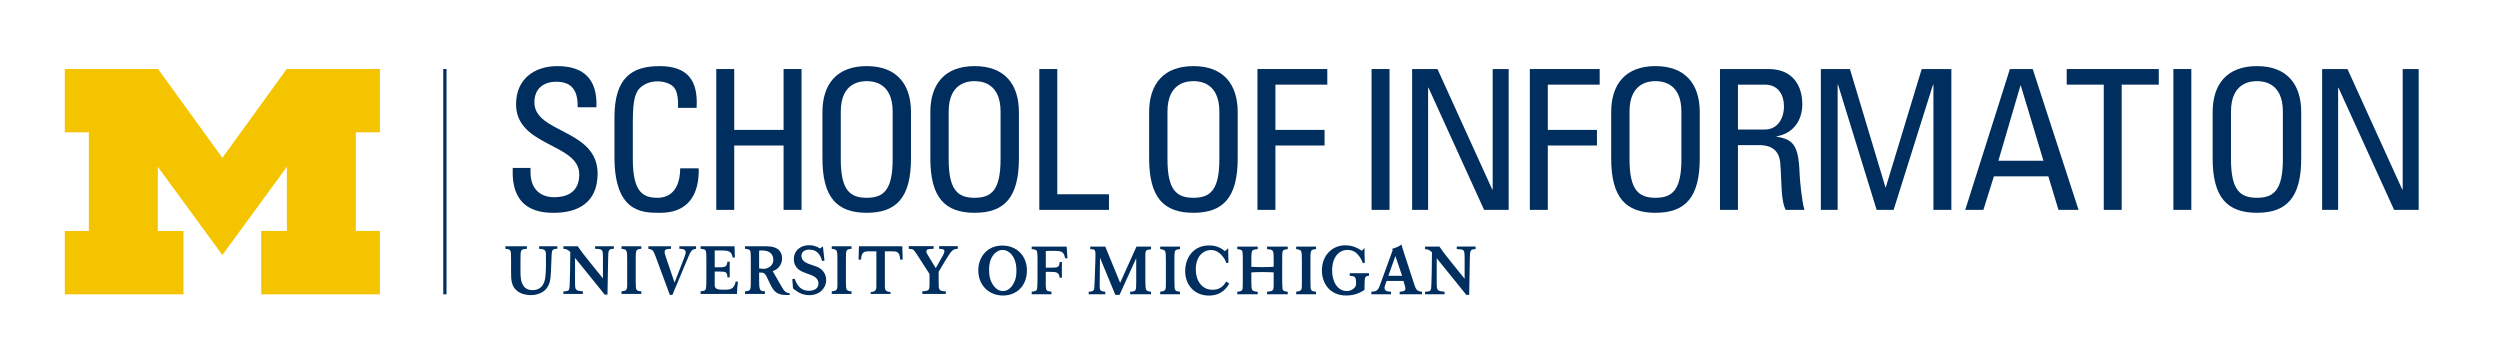
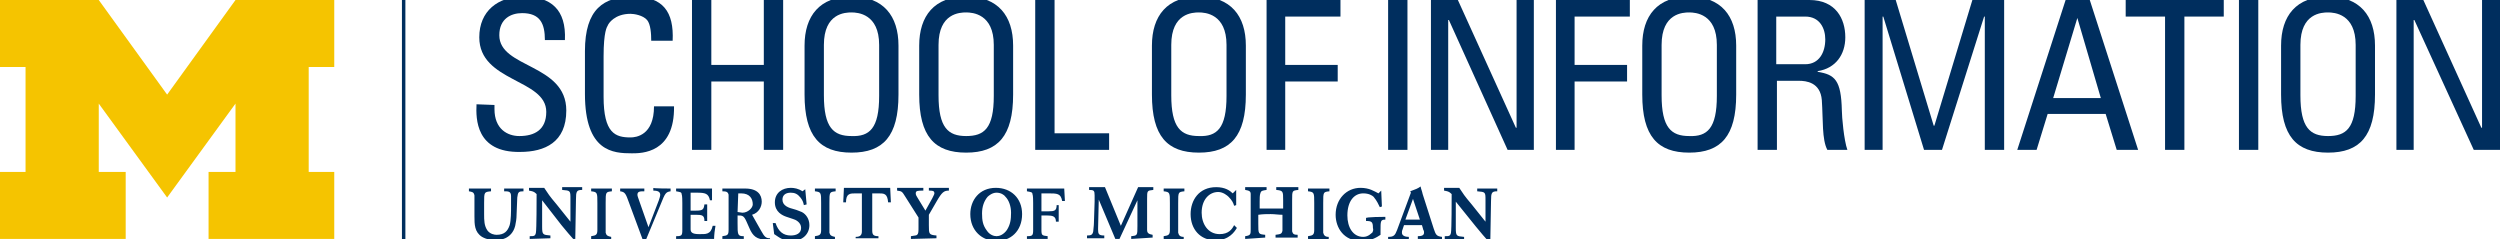
- <svg xmlns="http://www.w3.org/2000/svg" version="1.1" id="Layer_1" x="0px" y="0px" viewBox="0 0 384.483 54.311" enable-background="new 0 0 384.483 54.311" xml:space="preserve">
+ <svg xmlns="http://www.w3.org/2000/svg" version="1.1" id="Layer_1" x="0px" y="0px" viewBox="0 0 362 34.6" style="enable-background:new 0 0 362 34.6;" xml:space="preserve">
+   <style type="text/css">
+ 	.st0{fill:#002E5E;}
+ 	.st1{fill:#F5C400;}
+ </style>
  <g>
-     <path fill="#002E5E" d="M81.587,25.828v0.63c0,2.94,1.86,3.871,3.63,3.871c2.19,0,3.87-0.931,3.87-3.511   c0-4.8-9.72-4.26-9.72-10.77c0-3.84,2.73-5.879,6.36-5.879c3.96,0,6.18,1.92,6,6.33h-2.88c0.03-2.37-0.72-3.93-3.33-3.93   c-1.65,0-3.33,0.84-3.33,3.18c0,4.77,9.72,4.08,9.72,10.95c0,4.56-3.15,6.03-6.72,6.03c-6.39,0.06-6.39-4.83-6.33-6.9H81.587z" />
-     <path fill="#002E5E" d="M104.282,16.588c0.03-1.23-0.06-2.46-0.63-3.15c-0.57-0.69-1.86-0.93-2.43-0.93   c-2.28,0-3.18,1.38-3.27,1.68c-0.09,0.24-0.63,0.78-0.63,4.5v5.79c0,5.31,1.74,5.94,3.87,5.94c0.84,0,3.39-0.301,3.419-4.53h2.85   c0.12,6.84-4.71,6.84-6.12,6.84c-2.7,0-6.84-0.181-6.84-8.58v-6.12c0-6.12,2.7-7.859,6.959-7.859c4.29,0,5.94,2.22,5.67,6.419   H104.282z" />
-     <path fill="#002E5E" d="M110.16,32.277V10.618h2.76v9.36h7.59v-9.36h2.76v21.659h-2.76v-9.899h-7.59v9.899H110.16z" />
-     <path fill="#002E5E" d="M126.485,24.357v-7.109c0-4.32,2.22-7.08,6.81-7.08s6.81,2.76,6.81,7.08v7.109c0,6-2.22,8.37-6.81,8.37   S126.485,30.357,126.485,24.357z M137.285,24.478v-7.319c0-4.53-3.12-4.68-3.99-4.68c-0.87,0-3.99,0.15-3.99,4.68v7.319   c0,4.739,1.38,5.94,3.99,5.94C135.905,30.418,137.285,29.217,137.285,24.478z" />
-     <path fill="#002E5E" d="M143.081,24.357v-7.109c0-4.32,2.22-7.08,6.81-7.08c4.59,0,6.81,2.76,6.81,7.08v7.109   c0,6-2.22,8.37-6.81,8.37C145.301,32.728,143.081,30.357,143.081,24.357z M153.88,24.478v-7.319c0-4.53-3.12-4.68-3.99-4.68   c-0.87,0-3.99,0.15-3.99,4.68v7.319c0,4.739,1.38,5.94,3.99,5.94S153.88,29.217,153.88,24.478z" />
-     <path fill="#002E5E" d="M159.841,32.277V10.618h2.76v19.259h7.95v2.4H159.841z" />
-     <path fill="#002E5E" d="M176.73,24.357v-7.109c0-4.32,2.22-7.08,6.81-7.08s6.81,2.76,6.81,7.08v7.109c0,6-2.22,8.37-6.81,8.37   S176.73,30.357,176.73,24.357z M187.53,24.478v-7.319c0-4.53-3.12-4.68-3.99-4.68c-0.87,0-3.99,0.15-3.99,4.68v7.319   c0,4.739,1.38,5.94,3.99,5.94C186.15,30.418,187.53,29.217,187.53,24.478z" />
-     <path fill="#002E5E" d="M193.389,32.277V10.618h10.74v2.4h-7.979v6.96h7.56v2.4h-7.56v9.899H193.389z" />
-     <path fill="#002E5E" d="M213.698,32.277h-2.76V10.618h2.76V32.277z" />
-     <path fill="#002E5E" d="M232.024,10.618v21.659h-3.78l-8.549-18.779h-0.061v18.779h-2.459V10.618h3.898l8.43,18.539h0.061V10.618   H232.024z" />
-     <path fill="#002E5E" d="M235.279,32.277V10.618h10.74v2.4h-7.979v6.96h7.56v2.4h-7.56v9.899H235.279z" />
-     <path fill="#002E5E" d="M247.789,24.357v-7.109c0-4.32,2.221-7.08,6.811-7.08s6.81,2.76,6.81,7.08v7.109c0,6-2.22,8.37-6.81,8.37   S247.789,30.357,247.789,24.357z M258.589,24.478v-7.319c0-4.53-3.121-4.68-3.99-4.68c-0.87,0-3.99,0.15-3.99,4.68v7.319   c0,4.739,1.38,5.94,3.99,5.94C257.208,30.418,258.589,29.217,258.589,24.478z" />
-     <path fill="#002E5E" d="M267.283,22.318v9.959h-2.76V10.618h7.469c3.84,0,5.19,2.7,5.19,5.4c0,2.55-1.409,4.5-3.96,4.95v0.06   c2.49,0.39,3.391,1.23,3.54,5.58c0.03,0.93,0.33,4.32,0.75,5.67h-2.88c-0.779-1.5-0.6-4.32-0.84-7.2   c-0.21-2.64-2.34-2.76-3.27-2.76H267.283z M267.283,19.918h4.14c1.979,0,2.94-1.71,2.94-3.6c0-1.56-0.78-3.3-2.91-3.3h-4.17V19.918   z" />
-     <path fill="#002E5E" d="M282.615,32.277h-2.579V10.618h4.47l5.46,18.179h0.06l5.52-18.179h4.561v21.659h-2.76V13.018h-0.061   l-6.06,19.259h-2.61l-5.939-19.259h-0.061V32.277z" />
-     <path fill="#002E5E" d="M309.109,10.618h3.51l7.049,21.659h-3.089l-1.56-5.16h-8.37l-1.62,5.16h-2.789L309.109,10.618z    M310.789,13.168h-0.061l-3.389,11.55h6.93L310.789,13.168z" />
-     <path fill="#002E5E" d="M332.005,10.618v2.4h-5.701v19.259h-2.76V13.018h-5.699v-2.4H332.005z" />
-     <path fill="#002E5E" d="M337.011,32.277h-2.76V10.618h2.76V32.277z" />
-     <path fill="#002E5E" d="M340.291,24.357v-7.109c0-4.32,2.221-7.08,6.811-7.08s6.809,2.76,6.809,7.08v7.109   c0,6-2.219,8.37-6.809,8.37S340.291,30.357,340.291,24.357z M351.091,24.478v-7.319c0-4.53-3.121-4.68-3.99-4.68   c-0.871,0-3.99,0.15-3.99,4.68v7.319c0,4.739,1.381,5.94,3.99,5.94S351.091,29.217,351.091,24.478z" />
-     <path fill="#002E5E" d="M371.976,10.618v21.659h-3.779l-8.551-18.779h-0.059v18.779h-2.461V10.618h3.9l8.43,18.539h0.061V10.618   H371.976z" />
+     <path class="st0" d="M71.6,15.2v0.6c0,2.9,1.9,3.9,3.6,3.9c2.2,0,3.9-0.9,3.9-3.5c0-4.8-9.7-4.3-9.7-10.8c0-3.8,2.7-5.9,6.4-5.9   c4,0,6.2,1.9,6,6.3h-2.9c0-2.4-0.7-3.9-3.3-3.9c-1.6,0-3.3,0.8-3.3,3.2c0,4.8,9.7,4.1,9.7,10.9c0,4.6-3.1,6-6.7,6   c-6.4,0.1-6.4-4.8-6.3-6.9L71.6,15.2L71.6,15.2z" />
+     <path class="st0" d="M94.3,6c0-1.2-0.1-2.5-0.6-3.1c-0.6-0.7-1.9-0.9-2.4-0.9c-2.3,0-3.2,1.4-3.3,1.7c-0.1,0.2-0.6,0.8-0.6,4.5v5.8   c0,5.3,1.7,5.9,3.9,5.9c0.8,0,3.4-0.3,3.4-4.5h2.9c0.1,6.8-4.7,6.8-6.1,6.8c-2.7,0-6.8-0.2-6.8-8.6V7.4c0-6.1,2.7-7.9,7-7.9   c4.3,0,5.9,2.2,5.7,6.4H94.3z" />
+     <path class="st0" d="M100.2,21.7V0h2.8v9.4h7.6V0h2.8v21.7h-2.8v-9.9H103v9.9H100.2z" />
+     <path class="st0" d="M116.5,13.7V6.6c0-4.3,2.2-7.1,6.8-7.1s6.8,2.8,6.8,7.1v7.1c0,6-2.2,8.4-6.8,8.4S116.5,19.7,116.5,13.7z    M127.3,13.9V6.5c0-4.5-3.1-4.7-4-4.7c-0.9,0-4,0.1-4,4.7v7.3c0,4.7,1.4,5.9,4,5.9C125.9,19.8,127.3,18.6,127.3,13.9z" />
+     <path class="st0" d="M133.1,13.7V6.6c0-4.3,2.2-7.1,6.8-7.1s6.8,2.8,6.8,7.1v7.1c0,6-2.2,8.4-6.8,8.4   C135.3,22.1,133.1,19.7,133.1,13.7z M143.9,13.9V6.5c0-4.5-3.1-4.7-4-4.7c-0.9,0-4,0.1-4,4.7v7.3c0,4.7,1.4,5.9,4,5.9   S143.9,18.6,143.9,13.9z" />
+     <path class="st0" d="M149.9,21.7V0h2.8v19.3h7.9v2.4H149.9z" />
+     <path class="st0" d="M166.8,13.7V6.6c0-4.3,2.2-7.1,6.8-7.1s6.8,2.8,6.8,7.1v7.1c0,6-2.2,8.4-6.8,8.4S166.8,19.7,166.8,13.7z    M177.6,13.9V6.5c0-4.5-3.1-4.7-4-4.7c-0.9,0-4,0.1-4,4.7v7.3c0,4.7,1.4,5.9,4,5.9C176.2,19.8,177.6,18.6,177.6,13.9z" />
+     <path class="st0" d="M183.4,21.7V0h10.7v2.4h-8v7h7.6v2.4h-7.6v9.9H183.4z" />
+     <path class="st0" d="M203.7,21.7H201V0h2.8V21.7z" />
+     <path class="st0" d="M222.1,0v21.7h-3.8l-8.5-18.8h-0.1v18.8h-2.5V0h3.9l8.4,18.5h0.1V0H222.1z" />
+     <path class="st0" d="M225.3,21.7V0h10.7v2.4h-8v7h7.6v2.4h-7.6v9.9H225.3z" />
+     <path class="st0" d="M237.8,13.7V6.6c0-4.3,2.2-7.1,6.8-7.1c4.6,0,6.8,2.8,6.8,7.1v7.1c0,6-2.2,8.4-6.8,8.4S237.8,19.7,237.8,13.7z    M248.6,13.9V6.5c0-4.5-3.1-4.7-4-4.7c-0.9,0-4,0.1-4,4.7v7.3c0,4.7,1.4,5.9,4,5.9C247.2,19.8,248.6,18.6,248.6,13.9z" />
+     <path class="st0" d="M257.3,11.7v10h-2.8V0h7.5c3.8,0,5.2,2.7,5.2,5.4c0,2.5-1.4,4.5-4,4.9v0.1c2.5,0.4,3.4,1.2,3.5,5.6   c0,0.9,0.3,4.3,0.8,5.7h-2.9c-0.8-1.5-0.6-4.3-0.8-7.2c-0.2-2.6-2.3-2.8-3.3-2.8C260.6,11.7,257.3,11.7,257.3,11.7z M257.3,9.3h4.1   c2,0,2.9-1.7,2.9-3.6c0-1.6-0.8-3.3-2.9-3.3h-4.2V9.3z" />
+     <path class="st0" d="M272.6,21.7h-2.6V0h4.5l5.5,18.2h0.1L285.6,0h4.6v21.7h-2.8V2.4h-0.1l-6.1,19.3h-2.6l-5.9-19.3h-0.1   L272.6,21.7L272.6,21.7z" />
+     <path class="st0" d="M299.1,0h3.5l7,21.7h-3.1l-1.6-5.2h-8.4l-1.6,5.2h-2.8L299.1,0z M300.8,2.6L300.8,2.6l-3.5,11.6h6.9L300.8,2.6   z" />
+     <path class="st0" d="M322,0v2.4h-5.7v19.3h-2.8V2.4h-5.7V0H322z" />
+     <path class="st0" d="M327,21.7h-2.8V0h2.8V21.7z" />
+     <path class="st0" d="M330.3,13.7V6.6c0-4.3,2.2-7.1,6.8-7.1s6.8,2.8,6.8,7.1v7.1c0,6-2.2,8.4-6.8,8.4S330.3,19.7,330.3,13.7z    M341.1,13.9V6.5c0-4.5-3.1-4.7-4-4.7c-0.9,0-4,0.1-4,4.7v7.3c0,4.7,1.4,5.9,4,5.9S341.1,18.6,341.1,13.9z" />
+     <path class="st0" d="M362,0v21.7h-3.8l-8.6-18.8h-0.1v18.8h-2.5V0h3.9l8.4,18.5h0.1V0H362z" />
  </g>
-   <rect x="68.171" y="10.611" fill="#002E5E" width="0.5" height="34.655" />
-   <path fill="#F5C400" d="M34.199,39.219l-9.926-13.563v9.866h3.946v9.744H9.966v-9.744h3.699V20.353H9.966v-9.742h14.339  l9.894,13.662l9.893-13.662h14.335v9.742h-3.7v15.168h3.7v9.744H40.175v-9.744h3.944v-9.866L34.199,39.219z" />
-   <path fill="#002E5E" d="M215.259,45.258v-0.393c0.5-0.033,0.885-0.074,0.885-0.48c0-0.145-0.045-0.301-0.086-0.436l-0.217-0.746  h-2.588l-0.227,0.631c-0.051,0.158-0.096,0.303-0.096,0.457c0,0.52,0.551,0.555,0.998,0.574v0.393h-3.023v-0.393  c0.77-0.033,1.02-0.188,1.301-0.957l1.984-5.445l-0.113-0.178c0.848-0.279,1.088-0.406,1.453-0.676  c0.146,0.498,0.166,0.562,0.33,1.082l1.625,4.988c0.289,0.883,0.428,1.102,1.203,1.186v0.393H215.259z M214.601,39.369l-1.078,3.043  h2.109L214.601,39.369z M189.045,43.629c-0.326,0.529-1.105,1.828-3.13,1.828c-2.211,0-3.643-1.629-3.643-3.773  c0-1.984,1.213-3.939,3.691-3.939c1.304,0,1.996,0.549,2.423,0.883l0.499-0.455l0.041,2.225l-0.326,0.061  c-0.128-0.428-0.315-0.77-0.792-1.289c-0.225-0.236-0.767-0.719-1.534-0.719c-1.328,0-2.372,1.082-2.372,2.986  c0,1.609,0.86,3.127,2.556,3.127c1.283,0,1.767-0.715,2.149-1.266L189.045,43.629z M190.281,45.258v-0.393  c0.833-0.074,0.842-0.252,0.842-0.957c0.012-0.258,0.012-0.521,0.012-0.779v-3.078c0-0.479,0-0.955-0.034-1.186  c-0.04-0.436-0.249-0.496-0.819-0.551v-0.393h3.144v0.393c-0.614,0.064-0.844,0.086-0.917,0.49  c-0.054,0.236-0.061,0.777-0.061,1.217v1.012c0.631,0.033,1.075,0.049,1.691,0.049c0.622,0,1.116-0.016,1.742-0.049v-1.23  c-0.01-1.34-0.02-1.395-1.021-1.488v-0.393h3.187v0.393c-0.855,0.105-0.855,0.115-0.855,1.51v3.098c0,0.287,0.01,1.215,0.045,1.434  c0.051,0.383,0.27,0.455,0.811,0.51v0.393h-3.187v-0.393c0.738-0.084,0.937-0.104,1.001-0.611c0.02-0.211,0.02-0.49,0.02-1.021  v-1.346c-0.582-0.02-1.067-0.051-1.673-0.051c-0.636,0-1.13,0.02-1.761,0.051v1.346c0.007,1.529,0.03,1.529,0.978,1.633v0.393  H190.281z M199.345,45.258v-0.393c0.719-0.096,0.863-0.178,0.873-0.945v-0.938V40.01c-0.01-1.525-0.01-1.568-0.873-1.695v-0.393  h3.053v0.393c-0.863,0.086-0.863,0.127-0.863,1.695v2.965c0,0.258,0.01,1.082,0.029,1.297c0.051,0.447,0.26,0.553,0.834,0.594v0.393  H199.345z M178.431,45.258v-0.393c0.719-0.096,0.862-0.178,0.873-0.945v-0.938V40.01c-0.011-1.525-0.011-1.568-0.873-1.695v-0.393  h3.046v0.393c-0.862,0.086-0.862,0.127-0.862,1.695v2.965c0,0.258,0.013,1.082,0.033,1.297c0.05,0.447,0.259,0.553,0.829,0.594  v0.393H178.431z M173.809,45.258v-0.393c0.923-0.062,0.923-0.104,0.934-1.465v-3.689l-2.566,5.641h-0.646l-2.358-5.717l-0.054,4.314  c0,0.719,0.084,0.854,0.864,0.916v0.393h-2.546v-0.393c0.59-0.033,0.822-0.113,0.859-0.611c0.022-0.197,0.054-0.814,0.063-1.221  l0.104-3.074c0.01-0.24,0.01-0.592,0.01-0.854c0-0.727-0.145-0.779-0.8-0.791v-0.393h2.309l2.287,5.572l2.516-5.572h2.233v0.434  c-0.872,0.053-0.882,0.148-0.872,1.289v3.025c0,0.502,0.009,1.123,0.04,1.498c0.043,0.543,0.252,0.643,0.832,0.697v0.393H173.809z   M219.166,45.258v-0.393c0.605-0.033,0.834-0.041,0.918-0.459c0.104-0.486,0.135-4.842,0.143-5.602  c-0.406-0.375-0.57-0.449-1.061-0.49v-0.393h2.207c0.611,0.875,0.746,1.068,1.828,2.41l2.049,2.537v-3.287  c-0.01-1.162-0.041-1.227-1.207-1.268v-0.393h2.895v0.393c-0.805,0.012-0.875,0.178-0.885,1.373l-0.104,5.664h-0.441l-0.654-0.818  c-0.33-0.416-0.664-0.834-0.998-1.238l-2.898-3.576v3.803c0,1.189,0.08,1.23,1.205,1.344v0.393H219.166z M157.933,41.58  c0,2.537-1.729,3.869-3.675,3.869c-2.136,0-3.802-1.541-3.802-3.879c0-2.006,1.344-3.816,3.701-3.805  C156.381,37.773,157.933,39.354,157.933,41.58z M154.265,44.77c0.417-0.012,1.002-0.217,1.455-0.906  c0.518-0.797,0.625-1.527,0.595-2.484c-0.031-0.943-0.293-1.756-0.833-2.334c-0.235-0.252-0.699-0.621-1.313-0.604  c-0.611,0-1.064,0.385-1.294,0.643c-0.521,0.592-0.759,1.414-0.759,2.359c0,0.957,0.128,1.686,0.668,2.465  C153.261,44.584,153.849,44.77,154.265,44.77z M158.669,44.854v0.404h3.04v-0.404c-0.76-0.072-0.854-0.143-0.877-0.945l0.007-2.094  h0.812c0.819,0,1.257,0.078,1.307,0.898h0.355v-2.422h-0.355c-0.04,0.791-0.258,0.871-1.151,0.871h-0.968v-2.545  c0.262-0.033,0.406-0.039,0.873-0.039c1.438,0,1.897-0.006,2.094,1.141h0.361l-0.117-1.797h-5.381v0.393  c0.527,0.055,0.759,0.086,0.833,0.428c0.051,0.229,0.061,1.037,0.061,1.33v2.576c0,0.199-0.014,1.084-0.023,1.26  C159.519,44.711,159.428,44.781,158.669,44.854z M95.584,45.209v-0.398c0.719-0.092,0.863-0.174,0.873-0.945v-0.934v-2.973  c-0.01-1.529-0.01-1.572-0.873-1.693v-0.396h3.049v0.396c-0.862,0.084-0.862,0.121-0.862,1.693v2.963  c0,0.258,0.009,1.082,0.031,1.299c0.052,0.447,0.259,0.549,0.831,0.59v0.398H95.584z M127.917,45.209v-0.398  c0.716-0.092,0.863-0.174,0.87-0.945v-0.934v-2.973c-0.007-1.529-0.007-1.572-0.87-1.693v-0.396h3.044v0.396  c-0.864,0.084-0.864,0.121-0.864,1.693v2.963c0,0.258,0.011,1.082,0.033,1.299c0.052,0.447,0.259,0.549,0.831,0.59v0.398H127.917z   M86.648,45.209v-0.398c0.604-0.029,0.831-0.041,0.916-0.455c0.104-0.49,0.134-4.844,0.144-5.602  c-0.406-0.375-0.572-0.449-1.06-0.488v-0.396h2.203c0.613,0.873,0.748,1.07,1.83,2.412l2.047,2.535v-3.285  c-0.009-1.162-0.04-1.227-1.206-1.266v-0.396h2.889v0.396c-0.8,0.006-0.87,0.176-0.88,1.371l-0.106,5.666H92.99l-0.654-0.822  c-0.335-0.418-0.666-0.83-1-1.236l-2.898-3.578v3.805c0,1.186,0.082,1.227,1.206,1.34v0.398H86.648z M121.851,42.922l0.376-0.041  c0.403,1.195,1.078,1.838,2.181,1.838c0.778,0,1.467-0.334,1.467-1.123c0-0.834-0.799-1.162-1.154-1.307  c-0.293-0.117-0.602-0.211-0.895-0.326c-0.602-0.217-1.736-0.684-1.736-2.109c0-1.369,1.081-2.143,2.338-2.143  c0.49,0,1.062,0.105,1.687,0.502l0.446-0.32l0.239,2.18l-0.366,0.072c-0.125-0.479-0.219-0.701-0.508-1.086  c-0.353-0.457-0.85-0.672-1.434-0.672c-0.78,0-1.236,0.375-1.236,0.959c0,0.871,0.863,1.166,1.683,1.432  c0.417,0.139,0.759,0.252,1.059,0.426c0.581,0.346,1.061,0.988,1.061,1.871c0,1.271-1.041,2.32-2.586,2.32  c-0.998,0-1.613-0.395-1.901-0.584l-0.611-0.441L121.851,42.922z M133.916,45.209v-0.312c0.676-0.012,0.863-0.26,0.863-0.84v-5.408  h-0.914c-0.829,0-1.38-0.035-1.444,1.275h-0.382l0.061-2.055h6.667l0.061,2.055h-0.387c-0.061-1.311-0.61-1.275-1.441-1.275h-0.913  v5.408c0,0.58,0.188,0.828,0.86,0.84v0.312H133.916z M81.033,37.869v0.396c-0.977,0.07-0.977,0.104-0.987,1.662v1.723  c0,0.898,0.019,1.668,0.49,2.354c0.375,0.545,1.014,0.617,1.334,0.617c1.05,0,1.629-0.545,1.88-1.412  c0.207-0.684,0.216-1.971,0.216-2.824c0-0.27,0-1.146-0.009-1.381c-0.043-0.668-0.386-0.689-1.041-0.738v-0.396h2.795v0.396  c-0.685-0.014-0.831,0.143-0.871,0.873c-0.012,0.174-0.095,2.213-0.104,2.525c-0.022,0.557-0.055,1.111-0.177,1.643  c-0.499,1.975-2.422,2.08-2.932,2.08c-0.406,0-1.237-0.064-1.924-0.521c-1.092-0.738-1.104-1.84-1.104-3.025v-1.664  c-0.009-0.789-0.009-1.145-0.03-1.33c-0.062-0.459-0.291-0.549-0.842-0.58v-0.396H81.033z M107.051,37.869v0.396  c-0.705,0.104-0.803,0.299-1.404,1.756l-2.236,5.33h-0.395l-2.006-5.414c-0.498-1.393-0.562-1.559-1.299-1.672v-0.396h3.482v0.396  c-0.593,0.02-0.978,0.039-0.978,0.467c0,0.207,0.052,0.385,0.251,0.996l1.278,3.734l1.495-3.859  c0.094-0.258,0.218-0.594,0.218-0.777c0-0.529-0.518-0.555-0.977-0.561v-0.396H107.051z M141.844,45.209v-0.398  c0.574-0.059,0.793-0.08,0.937-0.227c0.168-0.164,0.168-0.352,0.175-1.152v-1.291l-1.947-3.023  c-0.531-0.791-0.542-0.812-1.247-0.852v-0.408h3.819v0.408c-0.77,0.02-1.112,0.039-1.112,0.393c0,0.199,0.135,0.426,0.323,0.738  l1.122,1.838l1.037-1.828c0.186-0.365,0.292-0.58,0.292-0.748c0-0.354-0.302-0.361-0.812-0.393v-0.408h2.865v0.408  c-0.739,0.02-0.954,0.238-1.793,1.609l-1.143,1.912v1.531c0,1.328,0.007,1.434,1.098,1.492v0.398H141.844z M113.339,45.209  c0-0.531,0.091-1.402,0.154-1.902h-0.353c-0.252,1.311-0.987,1.246-2.049,1.246c-0.978,0-1.173-0.262-1.173-0.738v-2.053h0.79  c0.902,0,1.162,0.078,1.162,0.9h0.353V40.24h-0.353c-0.07,0.652-0.205,0.867-1.152,0.867h-0.8v-2.586h0.901  c1.249,0,1.695,0.092,1.864,1.09h0.332l-0.044-1.742h-5.228v0.393c0.528,0.053,0.757,0.084,0.831,0.43  c0.053,0.227,0.06,1.035,0.06,1.326V42.6c0,0.197-0.007,1.08-0.017,1.258c-0.021,0.799-0.117,0.873-0.874,0.945v0.406H113.339z   M210.541,42.016v0.396c-0.666,0.039-0.666,0.229-0.686,1.621v0.551c-0.568,0.354-1.385,0.863-2.824,0.863  c-2.527,0-3.732-1.916-3.732-3.836c0-2.35,1.588-3.881,3.584-3.881c1.252,0,1.975,0.471,2.572,0.834l0.385-0.436l0.055,2.295  l-0.297,0.055c-0.152-0.436-0.377-0.939-0.928-1.494c-0.246-0.238-0.713-0.547-1.453-0.547c-1.281,0-2.346,1.082-2.346,3.193  c0,1.688,0.834,3.131,2.26,3.131c0.82,0,1.236-0.572,1.277-0.617c0.131-0.195,0.16-0.373,0.148-0.693  c-0.035-0.938-0.16-0.957-0.973-1.039v-0.396H210.541z M116.748,41.271c0.195,0.041,0.477,0.074,0.686,0.074  c0.833,0.004,1.465-0.652,1.495-1.24c0.047-0.85-0.384-1.588-1.733-1.588c-0.188,0-0.303,0.01-0.447,0.041V41.271z M116.748,42.871  c0.011,1.682,0.011,1.91,0.894,1.932v0.406h-3.066v-0.406c0.789-0.064,0.873-0.189,0.884-0.979c0.009-0.303,0.009-0.645,0.009-0.943  v-2.656c0-0.881-0.009-1.193-0.04-1.432c-0.054-0.406-0.252-0.48-0.853-0.531v-0.393l3.325,0.01c1.811,0,2.381,0.863,2.381,1.881  c0,0.709-0.436,1.627-1.447,1.938l1.301,2.262c0.47,0.865,0.719,1.062,1.312,1.145v0.248c-0.158,0.012-0.315,0.021-0.48,0.021  c-1.384,0-1.955-0.477-2.536-1.715l-0.406-0.861c-0.437-0.926-0.581-0.869-1.276-0.881V42.871z" />
+   <rect x="58.2" y="0" class="st0" width="0.5" height="34.7" />
+   <path class="st1" d="M24.2,28.6L14.3,15v9.9h3.9v9.7H0v-9.7h3.7V9.7H0V0h14.3l9.9,13.7L34.1,0h14.3v9.7h-3.7v15.2h3.7v9.7H30.2v-9.7  h3.9V15L24.2,28.6z" />
+   <path class="st0" d="M205.3,34.6v-0.4c0.5,0,0.9-0.1,0.9-0.5c0-0.1,0-0.3-0.1-0.4l-0.2-0.7h-2.6l-0.2,0.6c-0.1,0.2-0.1,0.3-0.1,0.5  c0,0.5,0.6,0.6,1,0.6v0.4h-3v-0.4c0.8,0,1-0.2,1.3-1l2-5.4l-0.1-0.2c0.8-0.3,1.1-0.4,1.5-0.7c0.1,0.5,0.2,0.6,0.3,1.1l1.6,5  c0.3,0.9,0.4,1.1,1.2,1.2v0.4C208.7,34.6,205.3,34.6,205.3,34.6z M204.6,28.8l-1.1,3h2.1L204.6,28.8z M179.1,33  c-0.3,0.5-1.1,1.8-3.1,1.8c-2.2,0-3.6-1.6-3.6-3.8c0-2,1.2-3.9,3.7-3.9c1.3,0,2,0.5,2.4,0.9l0.5-0.5l0,2.2l-0.3,0.1  c-0.1-0.4-0.3-0.8-0.8-1.3c-0.2-0.2-0.8-0.7-1.5-0.7c-1.3,0-2.4,1.1-2.4,3c0,1.6,0.9,3.1,2.6,3.1c1.3,0,1.8-0.7,2.1-1.3L179.1,33z   M180.3,34.6v-0.4c0.8-0.1,0.8-0.3,0.8-1c0-0.3,0-0.5,0-0.8v-3.1c0-0.5,0-1,0-1.2c0-0.4-0.2-0.5-0.8-0.6v-0.4h3.1v0.4  c-0.6,0.1-0.8,0.1-0.9,0.5c-0.1,0.2-0.1,0.8-0.1,1.2v1c0.6,0,1.1,0,1.7,0c0.6,0,1.1,0,1.7,0v-1.2c0-1.3,0-1.4-1-1.5v-0.4h3.2v0.4  c-0.9,0.1-0.9,0.1-0.9,1.5v3.1c0,0.3,0,1.2,0,1.4c0.1,0.4,0.3,0.5,0.8,0.5v0.4h-3.2v-0.4c0.7-0.1,0.9-0.1,1-0.6c0-0.2,0-0.5,0-1  v-1.3c-0.6,0-1.1-0.1-1.7-0.1c-0.6,0-1.1,0-1.8,0.1v1.3c0,1.5,0,1.5,1,1.6v0.4L180.3,34.6L180.3,34.6z M189.4,34.6v-0.4  c0.7-0.1,0.9-0.2,0.9-0.9v-0.9v-3c0-1.5,0-1.6-0.9-1.7v-0.4h3.1v0.4c-0.9,0.1-0.9,0.1-0.9,1.7v3c0,0.3,0,1.1,0,1.3  c0.1,0.4,0.3,0.6,0.8,0.6v0.4L189.4,34.6L189.4,34.6z M168.5,34.6v-0.4c0.7-0.1,0.9-0.2,0.9-0.9v-0.9v-3c0-1.5,0-1.6-0.9-1.7v-0.4h3  v0.4c-0.9,0.1-0.9,0.1-0.9,1.7v3c0,0.3,0,1.1,0,1.3c0.1,0.4,0.3,0.6,0.8,0.6v0.4L168.5,34.6L168.5,34.6z M163.8,34.6v-0.4  c0.9-0.1,0.9-0.1,0.9-1.5v-3.7l-2.6,5.6h-0.6l-2.4-5.7l-0.1,4.3c0,0.7,0.1,0.9,0.9,0.9v0.4h-2.5v-0.4c0.6,0,0.8-0.1,0.9-0.6  c0-0.2,0.1-0.8,0.1-1.2l0.1-3.1c0-0.2,0-0.6,0-0.9c0-0.7-0.1-0.8-0.8-0.8v-0.4h2.3l2.3,5.6l2.5-5.6h2.2v0.4  c-0.9,0.1-0.9,0.1-0.9,1.3v3c0,0.5,0,1.1,0,1.5c0,0.5,0.3,0.6,0.8,0.7v0.4L163.8,34.6L163.8,34.6z M209.2,34.6v-0.4  c0.6,0,0.8,0,0.9-0.5c0.1-0.5,0.1-4.8,0.1-5.6c-0.4-0.4-0.6-0.4-1.1-0.5v-0.4h2.2c0.6,0.9,0.7,1.1,1.8,2.4l2,2.5V29  c0-1.2,0-1.2-1.2-1.3v-0.4h2.9v0.4c-0.8,0-0.9,0.2-0.9,1.4l-0.1,5.7h-0.4l-0.7-0.8c-0.3-0.4-0.7-0.8-1-1.2l-2.9-3.6v3.8  c0,1.2,0.1,1.2,1.2,1.3v0.4H209.2z M148,31c0,2.5-1.7,3.9-3.7,3.9c-2.1,0-3.8-1.5-3.8-3.9c0-2,1.3-3.8,3.7-3.8  C146.4,27.2,148,28.7,148,31z M144.3,34.2c0.4,0,1-0.2,1.5-0.9c0.5-0.8,0.6-1.5,0.6-2.5c0-0.9-0.3-1.8-0.8-2.3  c-0.2-0.3-0.7-0.6-1.3-0.6c-0.6,0-1.1,0.4-1.3,0.6c-0.5,0.6-0.8,1.4-0.8,2.4c0,1,0.1,1.7,0.7,2.5C143.3,34,143.9,34.2,144.3,34.2z   M148.7,34.2v0.4h3v-0.4c-0.8-0.1-0.9-0.1-0.9-0.9l0-2.1h0.8c0.8,0,1.3,0.1,1.3,0.9h0.4v-2.4H153c0,0.8-0.3,0.9-1.2,0.9h-1V28  c0.3,0,0.4,0,0.9,0c1.4,0,1.9,0,2.1,1.1h0.4l-0.1-1.8h-5.4v0.4c0.5,0.1,0.8,0.1,0.8,0.4c0.1,0.2,0.1,1,0.1,1.3V32c0,0.2,0,1.1,0,1.3  C149.6,34.1,149.5,34.2,148.7,34.2z M85.6,34.6v-0.4c0.7-0.1,0.9-0.2,0.9-0.9v-0.9v-3c0-1.5,0-1.6-0.9-1.7v-0.4h3v0.4  c-0.9,0.1-0.9,0.1-0.9,1.7v3c0,0.3,0,1.1,0,1.3c0.1,0.4,0.3,0.5,0.8,0.6v0.4H85.6z M118,34.6v-0.4c0.7-0.1,0.9-0.2,0.9-0.9v-0.9v-3  c0-1.5,0-1.6-0.9-1.7v-0.4h3v0.4c-0.9,0.1-0.9,0.1-0.9,1.7v3c0,0.3,0,1.1,0,1.3c0.1,0.4,0.3,0.5,0.8,0.6v0.4H118z M76.7,34.6v-0.4  c0.6,0,0.8,0,0.9-0.5c0.1-0.5,0.1-4.8,0.1-5.6c-0.4-0.4-0.6-0.4-1.1-0.5v-0.4h2.2c0.6,0.9,0.7,1.1,1.8,2.4l2,2.5v-3.3  c0-1.2,0-1.2-1.2-1.3v-0.4h2.9v0.4c-0.8,0-0.9,0.2-0.9,1.4l-0.1,5.7H83l-0.7-0.8c-0.3-0.4-0.7-0.8-1-1.2L78.5,29v3.8  c0,1.2,0.1,1.2,1.2,1.3v0.4L76.7,34.6L76.7,34.6z M111.9,32.3l0.4,0c0.4,1.2,1.1,1.8,2.2,1.8c0.8,0,1.5-0.3,1.5-1.1  c0-0.8-0.8-1.2-1.2-1.3c-0.3-0.1-0.6-0.2-0.9-0.3c-0.6-0.2-1.7-0.7-1.7-2.1c0-1.4,1.1-2.1,2.3-2.1c0.5,0,1.1,0.1,1.7,0.5l0.4-0.3  l0.2,2.2l-0.4,0.1c-0.1-0.5-0.2-0.7-0.5-1.1c-0.4-0.5-0.8-0.7-1.4-0.7c-0.8,0-1.2,0.4-1.2,1c0,0.9,0.9,1.2,1.7,1.4  c0.4,0.1,0.8,0.3,1.1,0.4c0.6,0.3,1.1,1,1.1,1.9c0,1.3-1,2.3-2.6,2.3c-1,0-1.6-0.4-1.9-0.6l-0.6-0.4L111.9,32.3z M123.9,34.6v-0.3  c0.7,0,0.9-0.3,0.9-0.8V28h-0.9c-0.8,0-1.4,0-1.4,1.3h-0.4l0.1-2.1h6.7l0.1,2.1h-0.4c-0.1-1.3-0.6-1.3-1.4-1.3h-0.9v5.4  c0,0.6,0.2,0.8,0.9,0.8v0.3H123.9z M71.1,27.3v0.4c-1,0.1-1,0.1-1,1.7V31c0,0.9,0,1.7,0.5,2.4c0.4,0.5,1,0.6,1.3,0.6  c1.1,0,1.6-0.5,1.9-1.4c0.2-0.7,0.2-2,0.2-2.8c0-0.3,0-1.1,0-1.4c0-0.7-0.4-0.7-1-0.7v-0.4h2.8v0.4c-0.7,0-0.8,0.1-0.9,0.9  c0,0.2-0.1,2.2-0.1,2.5c0,0.6-0.1,1.1-0.2,1.6c-0.5,2-2.4,2.1-2.9,2.1c-0.4,0-1.2-0.1-1.9-0.5c-1.1-0.7-1.1-1.8-1.1-3v-1.7  c0-0.8,0-1.1,0-1.3c-0.1-0.5-0.3-0.5-0.8-0.6v-0.4L71.1,27.3L71.1,27.3z M97.1,27.3v0.4c-0.7,0.1-0.8,0.3-1.4,1.8l-2.2,5.3h-0.4  l-2-5.4c-0.5-1.4-0.6-1.6-1.3-1.7v-0.4h3.5v0.4c-0.6,0-1,0-1,0.5c0,0.2,0.1,0.4,0.3,1l1.3,3.7l1.5-3.9c0.1-0.3,0.2-0.6,0.2-0.8  c0-0.5-0.5-0.6-1-0.6v-0.4C94.5,27.3,97.1,27.3,97.1,27.3z M131.9,34.6v-0.4c0.6-0.1,0.8-0.1,0.9-0.2c0.2-0.2,0.2-0.4,0.2-1.2v-1.3  l-1.9-3c-0.5-0.8-0.5-0.8-1.2-0.9v-0.4h3.8v0.4c-0.8,0-1.1,0-1.1,0.4c0,0.2,0.1,0.4,0.3,0.7l1.1,1.8l1-1.8c0.2-0.4,0.3-0.6,0.3-0.7  c0-0.4-0.3-0.4-0.8-0.4v-0.4h2.9v0.4c-0.7,0-1,0.2-1.8,1.6l-1.1,1.9v1.5c0,1.3,0,1.4,1.1,1.5v0.4L131.9,34.6L131.9,34.6z   M103.4,34.6c0-0.5,0.1-1.4,0.2-1.9h-0.4c-0.3,1.3-1,1.2-2,1.2c-1,0-1.2-0.3-1.2-0.7v-2.1h0.8c0.9,0,1.2,0.1,1.2,0.9h0.4v-2.4h-0.4  c-0.1,0.7-0.2,0.9-1.2,0.9H100v-2.6h0.9c1.2,0,1.7,0.1,1.9,1.1h0.3l0-1.7h-5.2v0.4c0.5,0.1,0.8,0.1,0.8,0.4c0.1,0.2,0.1,1,0.1,1.3  V32c0,0.2,0,1.1,0,1.3c0,0.8-0.1,0.9-0.9,0.9v0.4C97.8,34.6,103.4,34.6,103.4,34.6z M200.6,31.4v0.4c-0.7,0-0.7,0.2-0.7,1.6V34  c-0.6,0.4-1.4,0.9-2.8,0.9c-2.5,0-3.7-1.9-3.7-3.8c0-2.3,1.6-3.9,3.6-3.9c1.3,0,2,0.5,2.6,0.8l0.4-0.4l0.1,2.3l-0.3,0.1  c-0.2-0.4-0.4-0.9-0.9-1.5c-0.2-0.2-0.7-0.5-1.5-0.5c-1.3,0-2.3,1.1-2.3,3.2c0,1.7,0.8,3.1,2.3,3.1c0.8,0,1.2-0.6,1.3-0.6  c0.1-0.2,0.2-0.4,0.1-0.7c0-0.9-0.2-1-1-1v-0.4C197.6,31.4,200.6,31.4,200.6,31.4z M106.8,30.7c0.2,0,0.5,0.1,0.7,0.1  c0.8,0,1.5-0.7,1.5-1.2c0-0.8-0.4-1.6-1.7-1.6c-0.2,0-0.3,0-0.4,0L106.8,30.7L106.8,30.7z M106.8,32.3c0,1.7,0,1.9,0.9,1.9v0.4h-3.1  v-0.4c0.8-0.1,0.9-0.2,0.9-1c0-0.3,0-0.6,0-0.9v-2.7c0-0.9,0-1.2,0-1.4c-0.1-0.4-0.3-0.5-0.9-0.5v-0.4l3.3,0c1.8,0,2.4,0.9,2.4,1.9  c0,0.7-0.4,1.6-1.4,1.9l1.3,2.3c0.5,0.9,0.7,1.1,1.3,1.1v0.2c-0.2,0-0.3,0-0.5,0c-1.4,0-2-0.5-2.5-1.7l-0.4-0.9  c-0.4-0.9-0.6-0.9-1.3-0.9L106.8,32.3L106.8,32.3z" />
</svg>
